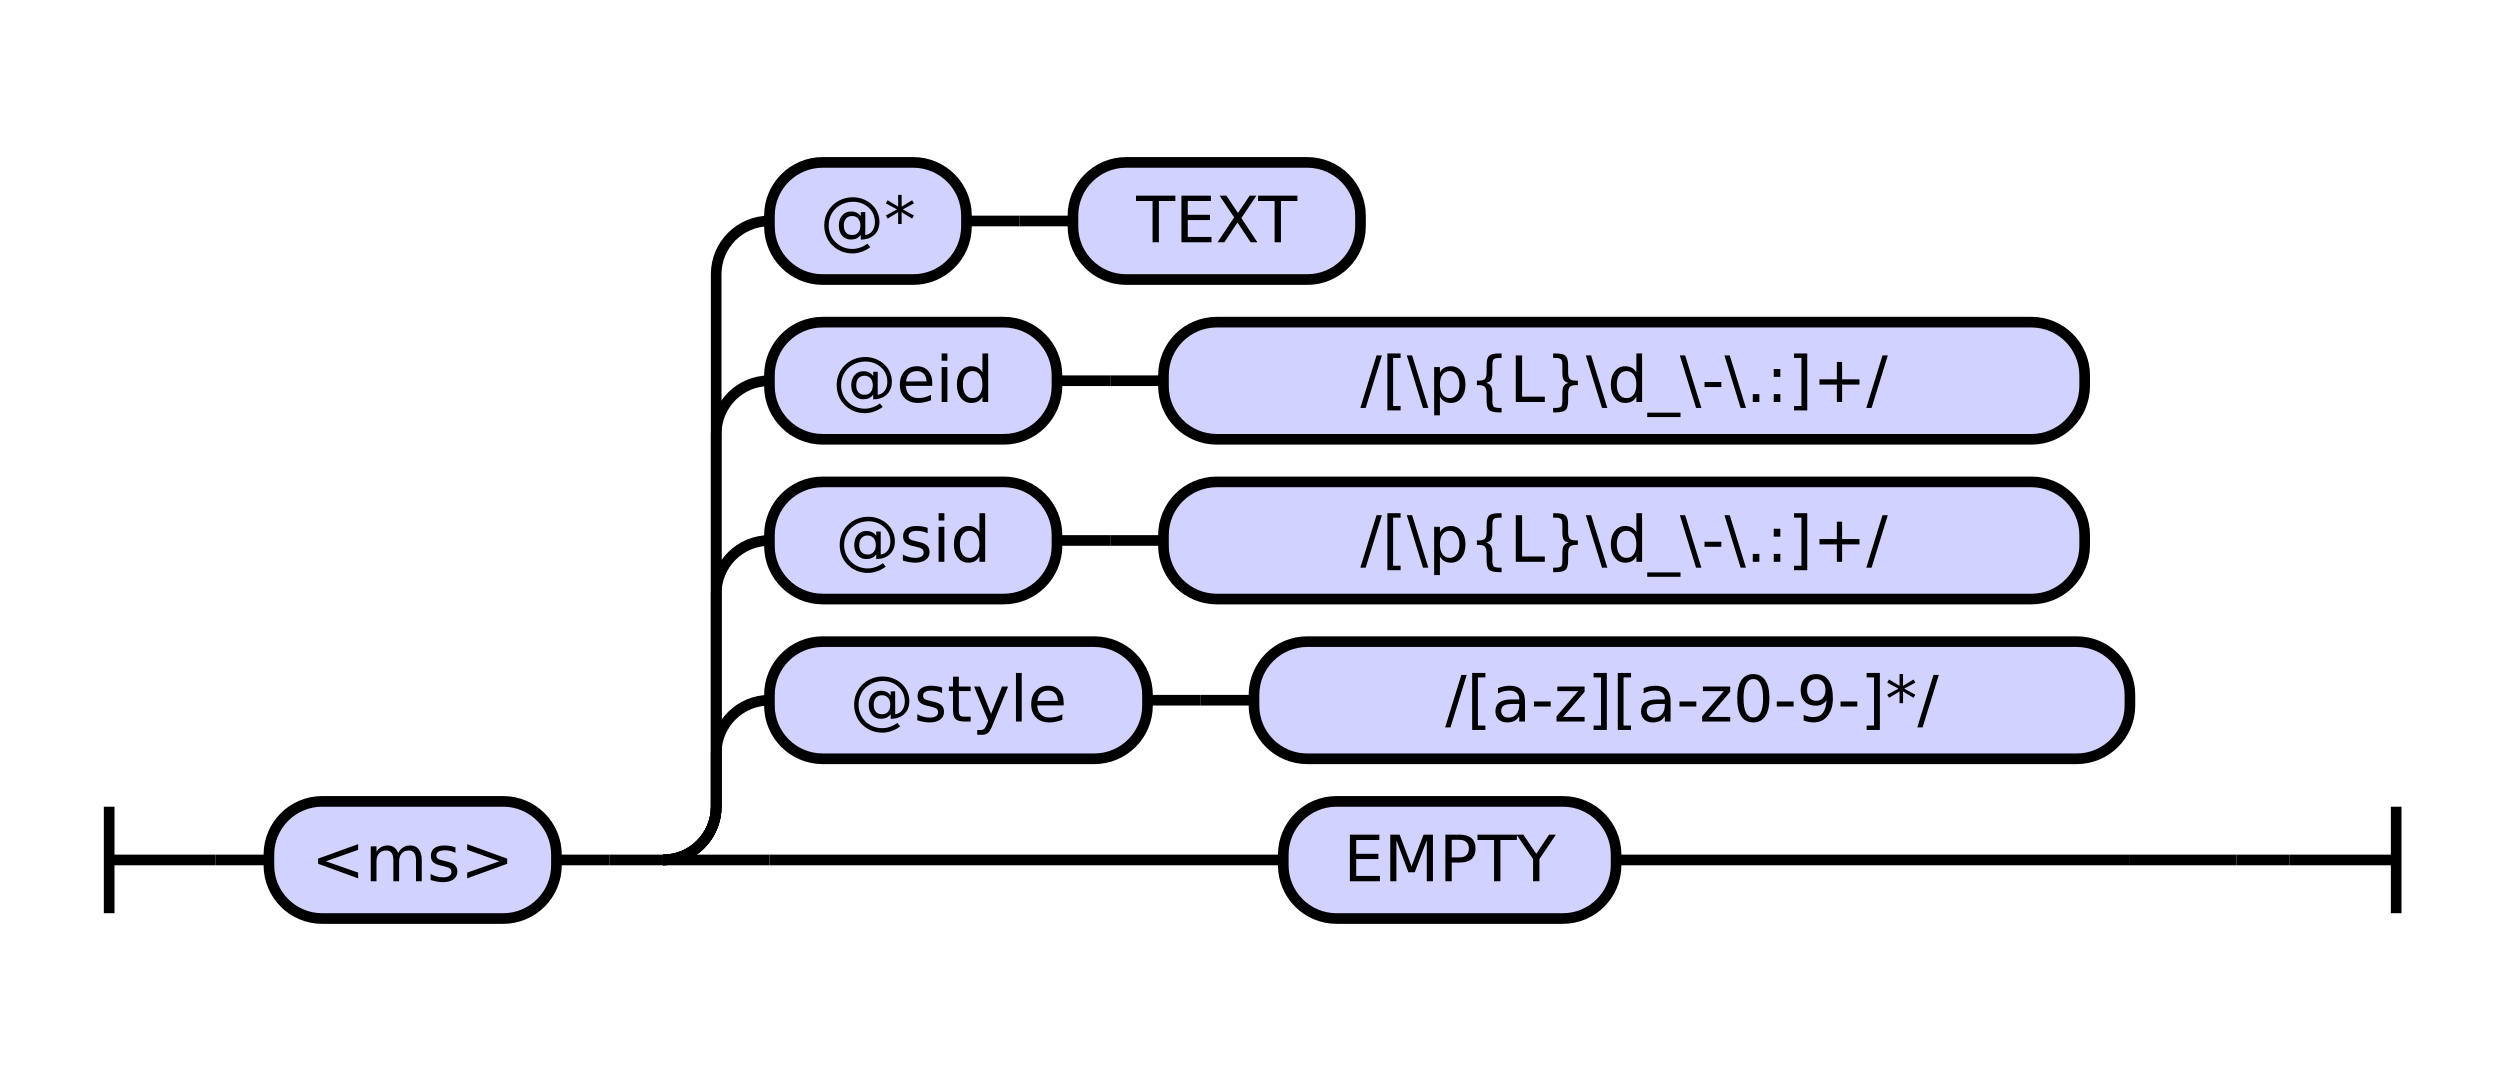
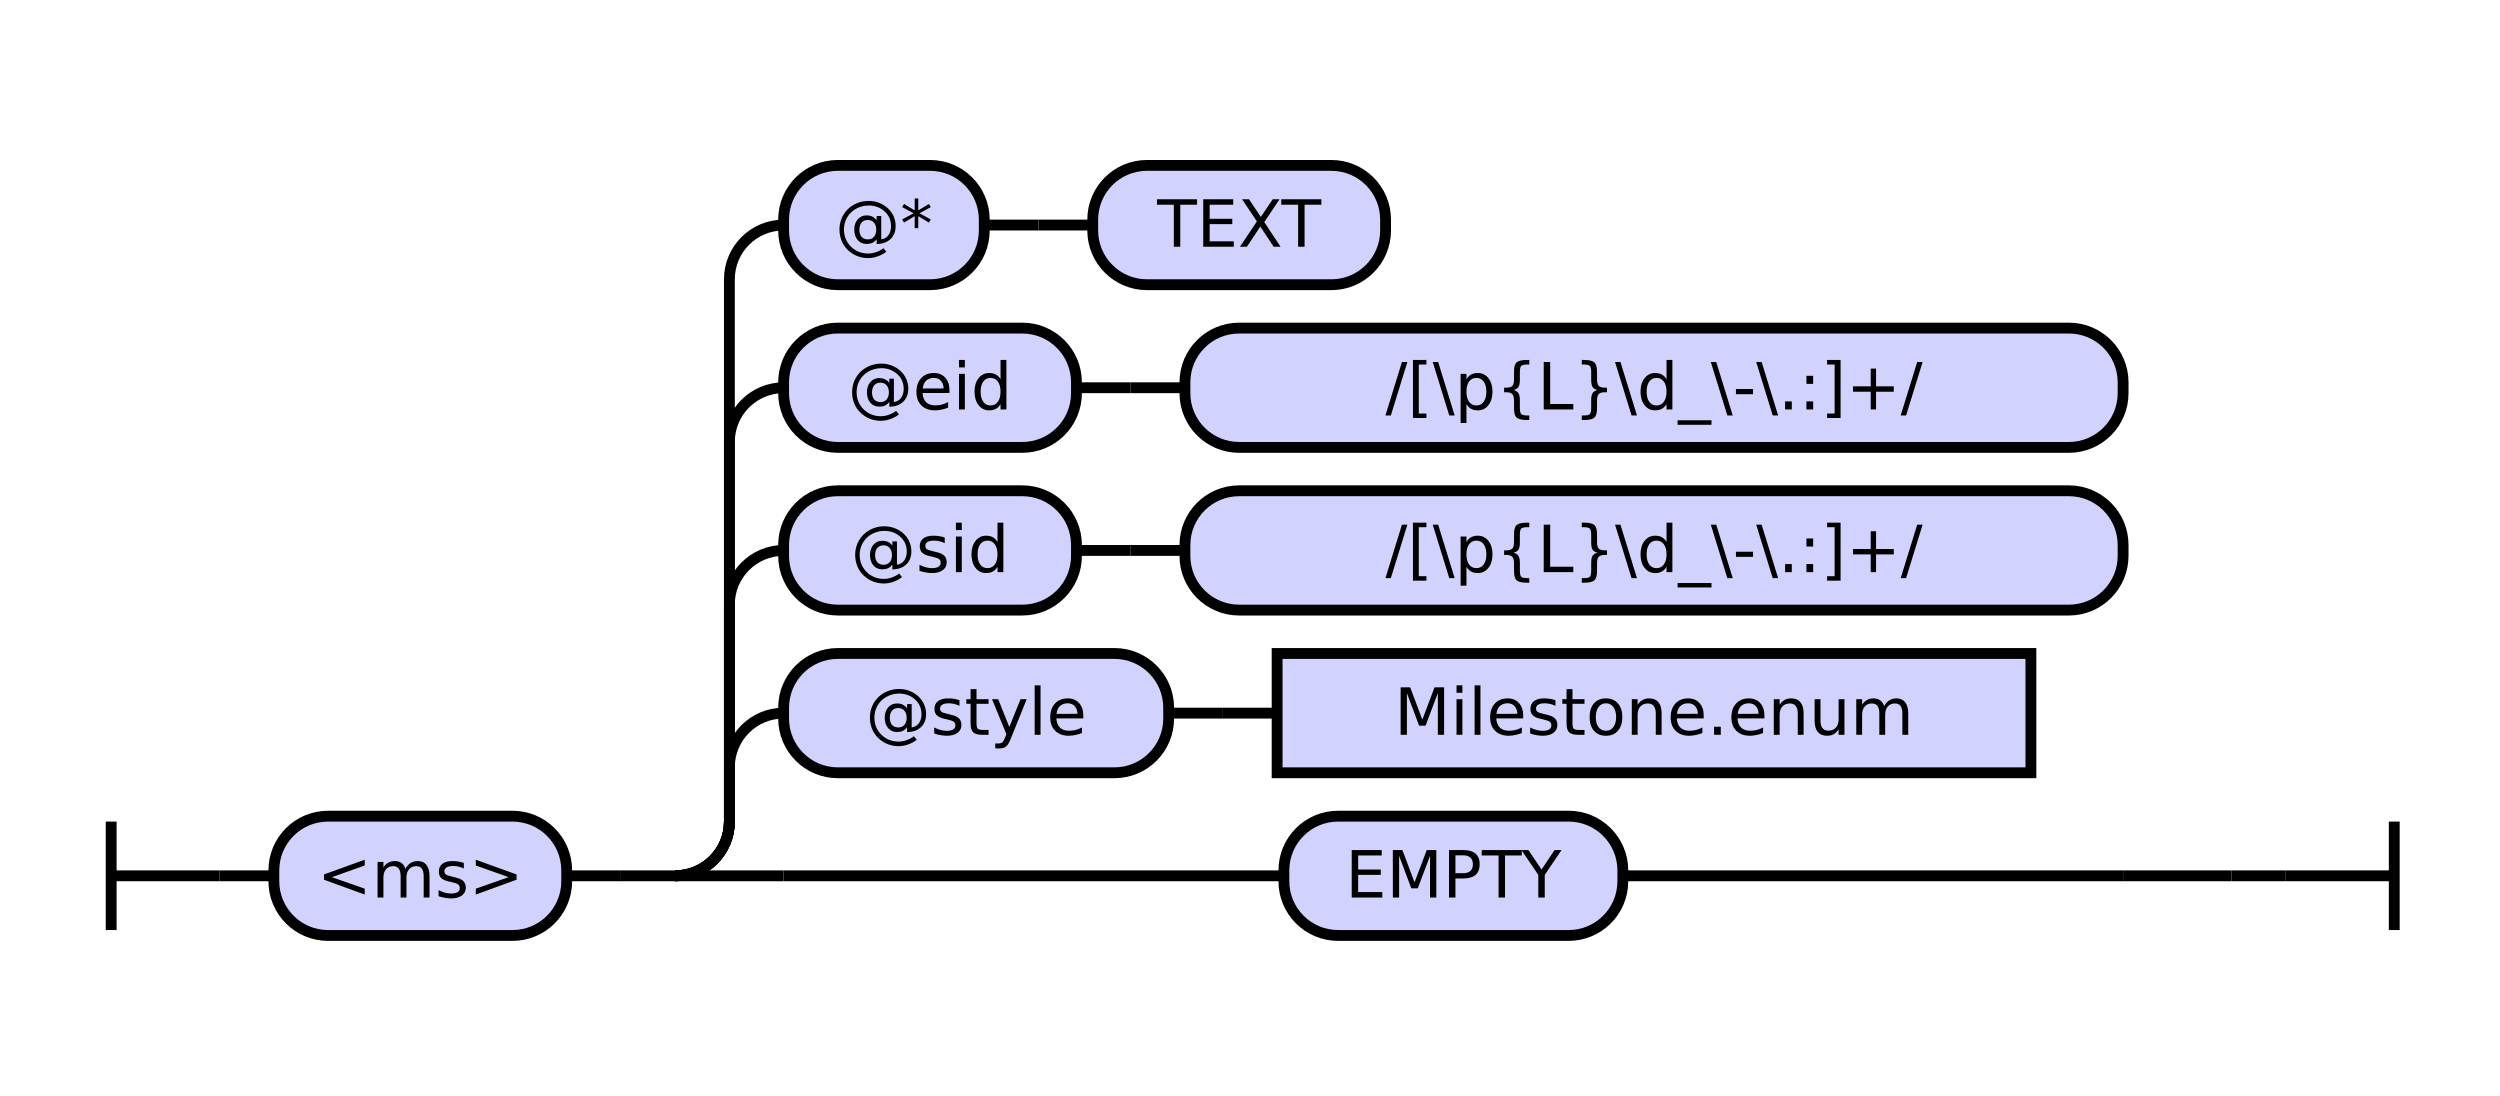
- <svg xmlns="http://www.w3.org/2000/svg" class="railroad-diagram" height="202" viewBox="0 0 469.5 202" width="469.5">
+ <svg xmlns="http://www.w3.org/2000/svg" class="railroad-diagram" height="202" viewBox="0 0 461.0 202" width="461.0">
  <g transform="translate(.5 .5)">
    <style>/*  */

    svg.railroad-diagram {
        background-color:hsl(30,20%,95%);
    }
    svg.railroad-diagram path {
        stroke-width: 2;
        stroke: black;
        fill: none;
    }
    svg.railroad-diagram text {
        font-size: 12px;
        text-anchor: middle;
        font-family: DejaVu Sans;
    }
    svg.railroad-diagram text.label {
        text-anchor:start;
    }
    svg.railroad-diagram text.comment {
        font-family: DejaVu Sans;
        font-size: 14px;
    }
    svg.railroad-diagram rect{
        stroke-width: 2;
        stroke:black;
        fill: rgb(210, 210, 255);
    }
    svg.railroad-diagram rect.group-box {
        stroke: gray;
        stroke-dasharray: 10 5;
        fill: none;
    }
    .terminal {
        font-family: DejaVu Sans;
    }

/*  */
</style>
    <g>
      <path d="M 20 151 v 20 m 0 -10 h 20" />
    </g>
    <path d="M 40 161 h 10" />
    <g>
      <path d="M 50 161 h 0.0" />
-       <path d="M 419.5 161 h 0.0" />
+       <path d="M 411.0 161 h 0.0" />
      <g>
        <path d="M 50.0 161 h 0.0" />
-         <path d="M 419.5 161 h 0.0" />
+         <path d="M 411.0 161 h 0.0" />
        <g class="terminal ">
          <path d="M 50.0 161 h 0.0" />
          <path d="M 104.0 161 h 0.0" />
          <rect height="22" rx="10" ry="10" width="54.0" x="50.0" y="150" />
          <text x="77.0" y="165">&lt;ms&gt;</text>
        </g>
        <path d="M 104.0 161 h 10" />
        <path d="M 114.0 161 h 10" />
        <g>
          <path d="M 124.0 161 h 0.0" />
-           <path d="M 419.5 161 h 0.0" />
+           <path d="M 411.0 161 h 0.0" />
          <path d="M 124.0 161 a 10 10 0 0 0 10 -10 v -10 a 10 10 0 0 1 10 -10" />
          <g>
            <path d="M 144.0 131 h 0.0" />
-             <path d="M 399.5 131 h 0.0" />
+             <path d="M 374.0 131 h 0.0" />
            <g class="terminal ">
              <path d="M 144.0 131 h 0.0" />
              <path d="M 215.0 131 h 0.0" />
              <rect height="22" rx="10" ry="10" width="71.0" x="144.0" y="120" />
              <text x="179.5" y="135">@style</text>
            </g>
            <path d="M 215.0 131 h 10" />
            <path d="M 225.0 131 h 10" />
-             <g class="terminal ">
+             <g class="non-terminal ">
              <path d="M 235.0 131 h 0.0" />
-               <path d="M 399.5 131 h 0.0" />
-               <rect height="22" rx="10" ry="10" width="164.5" x="235.0" y="120" />
-               <text x="317.25" y="135">/[a-z][a-z0-9-]*/</text>
+               <path d="M 374.0 131 h 0.0" />
+               <rect height="22" width="139.0" x="235.0" y="120" />
+               <text x="304.5" y="135">Milestone.enum</text>
            </g>
          </g>
          <path d="M 124.0 161 a 10 10 0 0 0 10 -10 v -40 a 10 10 0 0 1 10 -10" />
          <g>
            <path d="M 144.0 101 h 0.0" />
            <path d="M 391.0 101 h 0.0" />
            <g class="terminal ">
              <path d="M 144.0 101 h 0.0" />
              <path d="M 198.0 101 h 0.0" />
              <rect height="22" rx="10" ry="10" width="54.0" x="144.0" y="90" />
              <text x="171.0" y="105">@sid</text>
            </g>
            <path d="M 198.0 101 h 10" />
            <path d="M 208.0 101 h 10" />
            <g class="terminal ">
              <path d="M 218.0 101 h 0.0" />
              <path d="M 391.0 101 h 0.0" />
              <rect height="22" rx="10" ry="10" width="173.0" x="218.0" y="90" />
              <text x="304.5" y="105">/[\p{L}\d_\-\.:]+/</text>
            </g>
          </g>
          <path d="M 124.0 161 a 10 10 0 0 0 10 -10 v -70 a 10 10 0 0 1 10 -10" />
          <g>
            <path d="M 144.0 71 h 0.0" />
            <path d="M 391.0 71 h 0.0" />
            <g class="terminal ">
              <path d="M 144.0 71 h 0.0" />
              <path d="M 198.0 71 h 0.0" />
              <rect height="22" rx="10" ry="10" width="54.0" x="144.0" y="60" />
              <text x="171.0" y="75">@eid</text>
            </g>
            <path d="M 198.0 71 h 10" />
            <path d="M 208.0 71 h 10" />
            <g class="terminal ">
              <path d="M 218.0 71 h 0.0" />
              <path d="M 391.0 71 h 0.0" />
              <rect height="22" rx="10" ry="10" width="173.0" x="218.0" y="60" />
              <text x="304.5" y="75">/[\p{L}\d_\-\.:]+/</text>
            </g>
          </g>
          <path d="M 124.0 161 a 10 10 0 0 0 10 -10 v -100 a 10 10 0 0 1 10 -10" />
          <g>
            <path d="M 144.0 41 h 0.0" />
            <path d="M 255.0 41 h 0.0" />
            <g class="terminal ">
              <path d="M 144.0 41 h 0.0" />
              <path d="M 181.0 41 h 0.0" />
              <rect height="22" rx="10" ry="10" width="37.0" x="144.0" y="30" />
              <text x="162.5" y="45">@*</text>
            </g>
            <path d="M 181.0 41 h 10" />
            <path d="M 191.0 41 h 10" />
            <g class="terminal ">
              <path d="M 201.0 41 h 0.0" />
              <path d="M 255.0 41 h 0.0" />
              <rect height="22" rx="10" ry="10" width="54.0" x="201.0" y="30" />
              <text x="228.0" y="45">TEXT</text>
            </g>
          </g>
          <path d="M 124.0 161 h 20" />
          <g class="terminal ">
-             <path d="M 144.0 161 h 96.5" />
-             <path d="M 303.0 161 h 96.5" />
-             <rect height="22" rx="10" ry="10" width="62.5" x="240.5" y="150" />
-             <text x="271.75" y="165">EMPTY</text>
+             <path d="M 144.0 161 h 92.25" />
+             <path d="M 298.75 161 h 92.25" />
+             <rect height="22" rx="10" ry="10" width="62.5" x="236.25" y="150" />
+             <text x="267.5" y="165">EMPTY</text>
          </g>
-           <path d="M 399.5 161 h 20" />
+           <path d="M 391.0 161 h 20" />
        </g>
      </g>
    </g>
-     <path d="M 419.5 161 h 10" />
-     <path d="M 429.5 161 h 20 m 0 -10 v 20" />
+     <path d="M 411.0 161 h 10" />
+     <path d="M 421.0 161 h 20 m 0 -10 v 20" />
  </g>
</svg>
